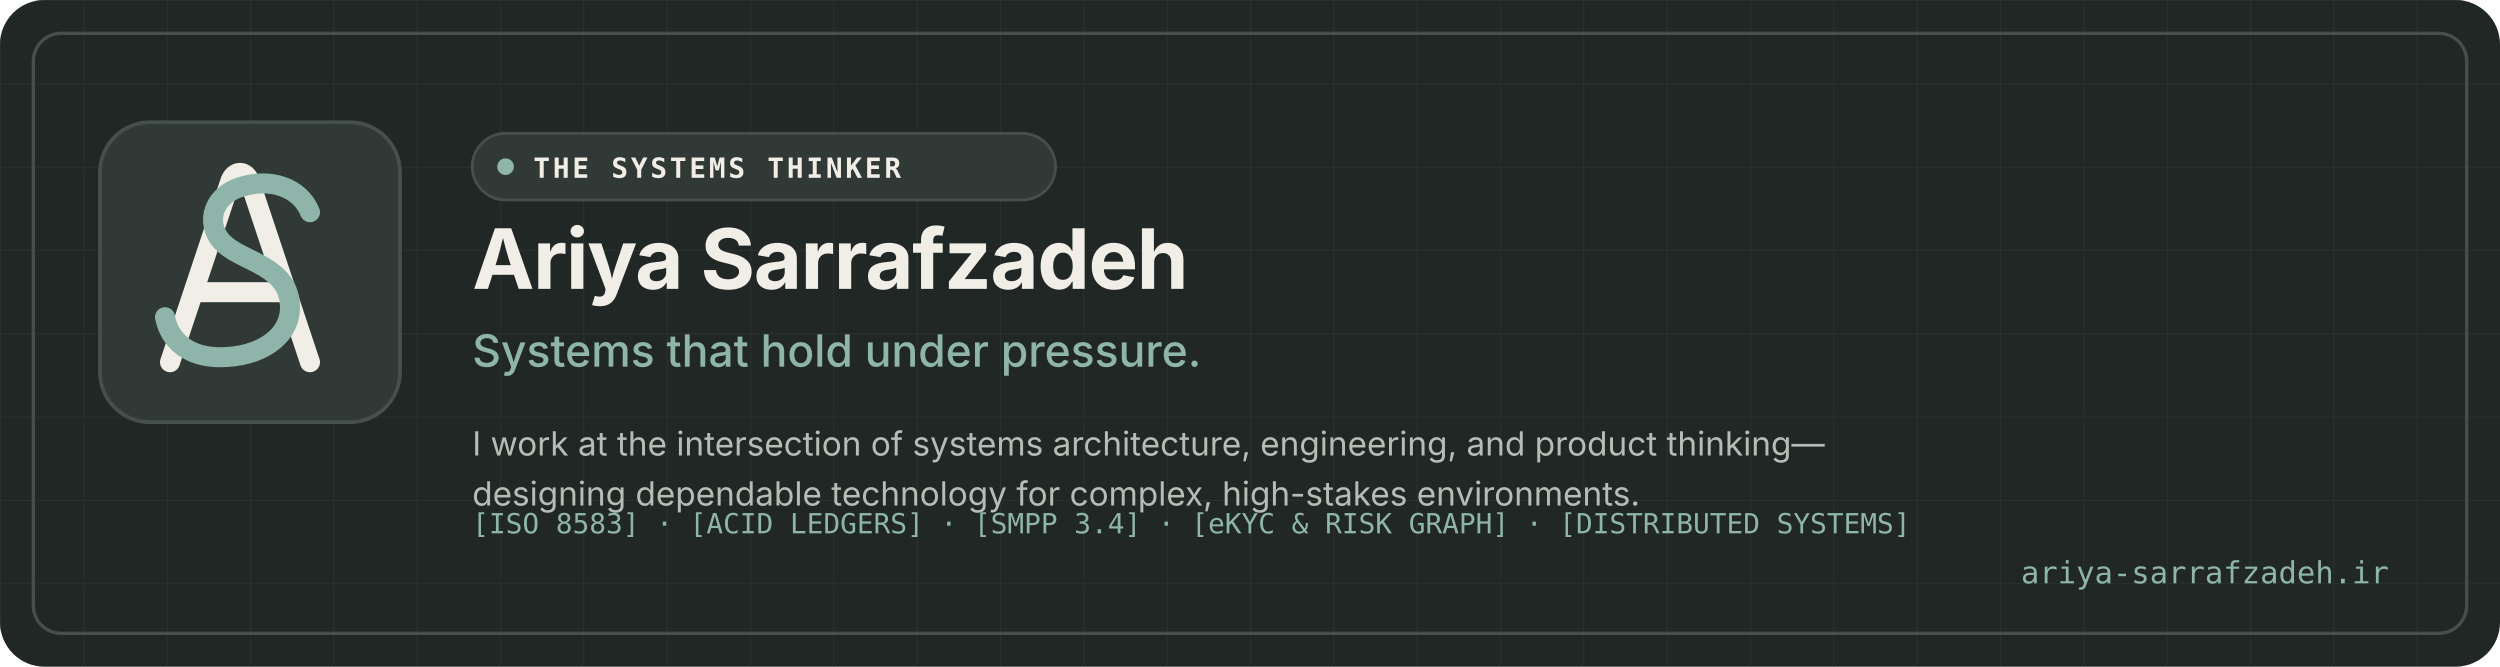
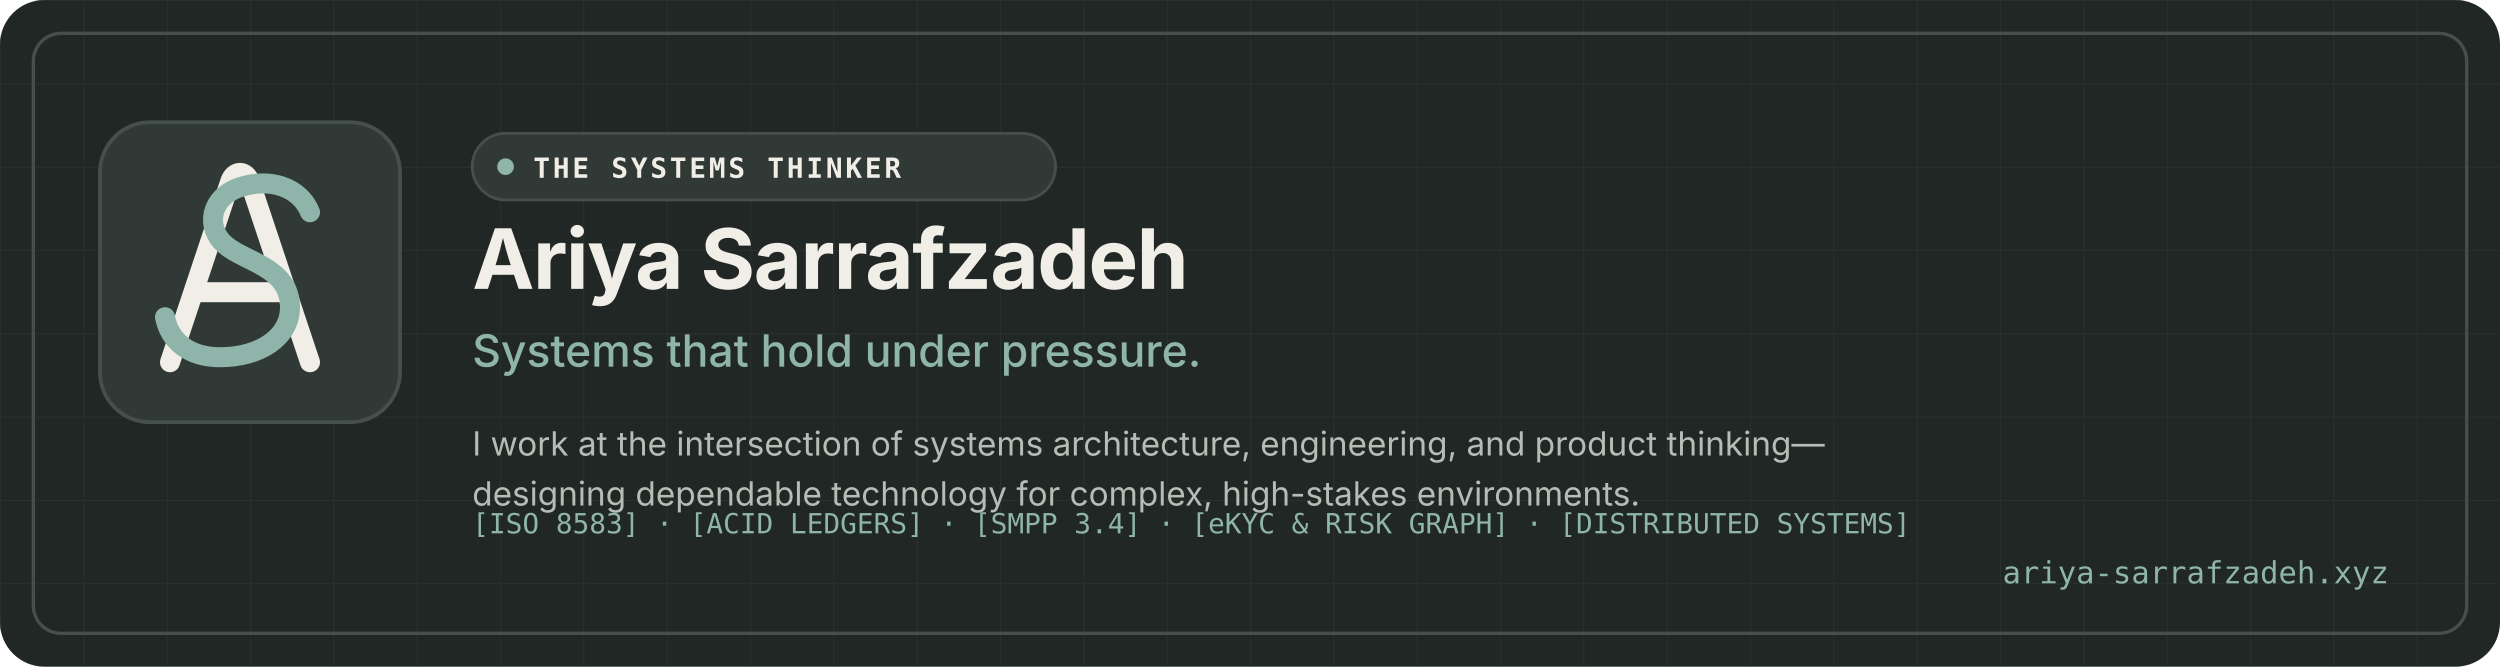
<svg xmlns="http://www.w3.org/2000/svg" viewBox="0 0 900 240" fill="none">
  <rect width="900" height="240" rx="16" fill="#202725" />
  <defs>
    <pattern id="gh-grid" width="30" height="30" patternUnits="userSpaceOnUse">
      <path d="M 30 0 L 0 0 0 30" fill="none" stroke="#303936" stroke-width="0.7" stroke-opacity="0.6" />
    </pattern>
  </defs>
  <rect width="900" height="240" rx="16" fill="url(#gh-grid)" />
  <rect x="12" y="12" width="876" height="216" rx="10" stroke="#46504B" stroke-width="1.2" fill="none" />
  <g transform="translate(36, 44) scale(0.9)">
    <rect width="120" height="120" rx="20" fill="#303936" stroke="#46504B" stroke-width="1.5" />
    <path d="M28 96 L52 24 C53.5 19 58.5 19 60 24 L84 96" stroke="#F0EEE7" stroke-width="8" stroke-linecap="round" stroke-linejoin="round" />
    <path d="M38 68 L74 68" stroke="#F0EEE7" stroke-width="8" stroke-linecap="round" stroke-linejoin="round" />
    <path d="M84 36 C80 26 68 22 56 26 C44 30 42 42 50 49 C58 56 76 58 76 74 C76 86 64 94 48 94 C36 94 28 88 26 78" stroke="#8FB4AA" stroke-width="8" stroke-linecap="round" stroke-linejoin="round" />
  </g>
  <g transform="translate(170, 48)">
    <rect width="210" height="24" rx="12" fill="#303936" stroke="#46504B" stroke-width="1" />
    <circle cx="12" cy="12" r="3" fill="#8FB4AA" />
    <text x="22" y="16" font-family="'IBM Plex Mono', monospace" font-size="10" font-weight="600" fill="#F0EEE7" letter-spacing="1">THE SYSTEMS THINKER</text>
  </g>
  <text x="170" y="104" font-family="'IBM Plex Sans', -apple-system, sans-serif" font-size="30" font-weight="700" fill="#F0EEE7" letter-spacing="-0.5">Ariya Sarrafzadeh</text>
  <text x="170" y="132" font-family="'IBM Plex Sans', -apple-system, sans-serif" font-size="16" font-weight="500" fill="#8FB4AA">Systems that hold under pressure.</text>
  <text x="170" y="164" font-family="'IBM Plex Sans', -apple-system, sans-serif" font-size="12" font-weight="400" fill="#B5BDB6">
    <tspan x="170" dy="0">I work at the intersection of systems architecture, engineering, and product thinking—</tspan>
    <tspan x="170" dy="18">designing dependable technology for complex, high-stakes environments.</tspan>
  </text>
  <g transform="translate(170, 192)">
    <text font-family="'IBM Plex Mono', monospace" font-size="10" fill="#8FB4AA">
      [ISO 8583] · [ACID LEDGERS] · [SMPP 3.4] · [eKYC &amp; RISK GRAPH] · [DISTRIBUTED SYSTEMS]
    </text>
  </g>
-   <text x="860" y="210" font-family="'IBM Plex Mono', monospace" font-size="11" font-weight="500" fill="#8FB4AA" text-anchor="end">ariya-sarrafzadeh.ir</text>
+   <text x="860" y="210" font-family="'IBM Plex Mono', monospace" font-size="11" font-weight="500" fill="#8FB4AA" text-anchor="end">ariya-sarrafzadeh.xyz</text>
</svg>
